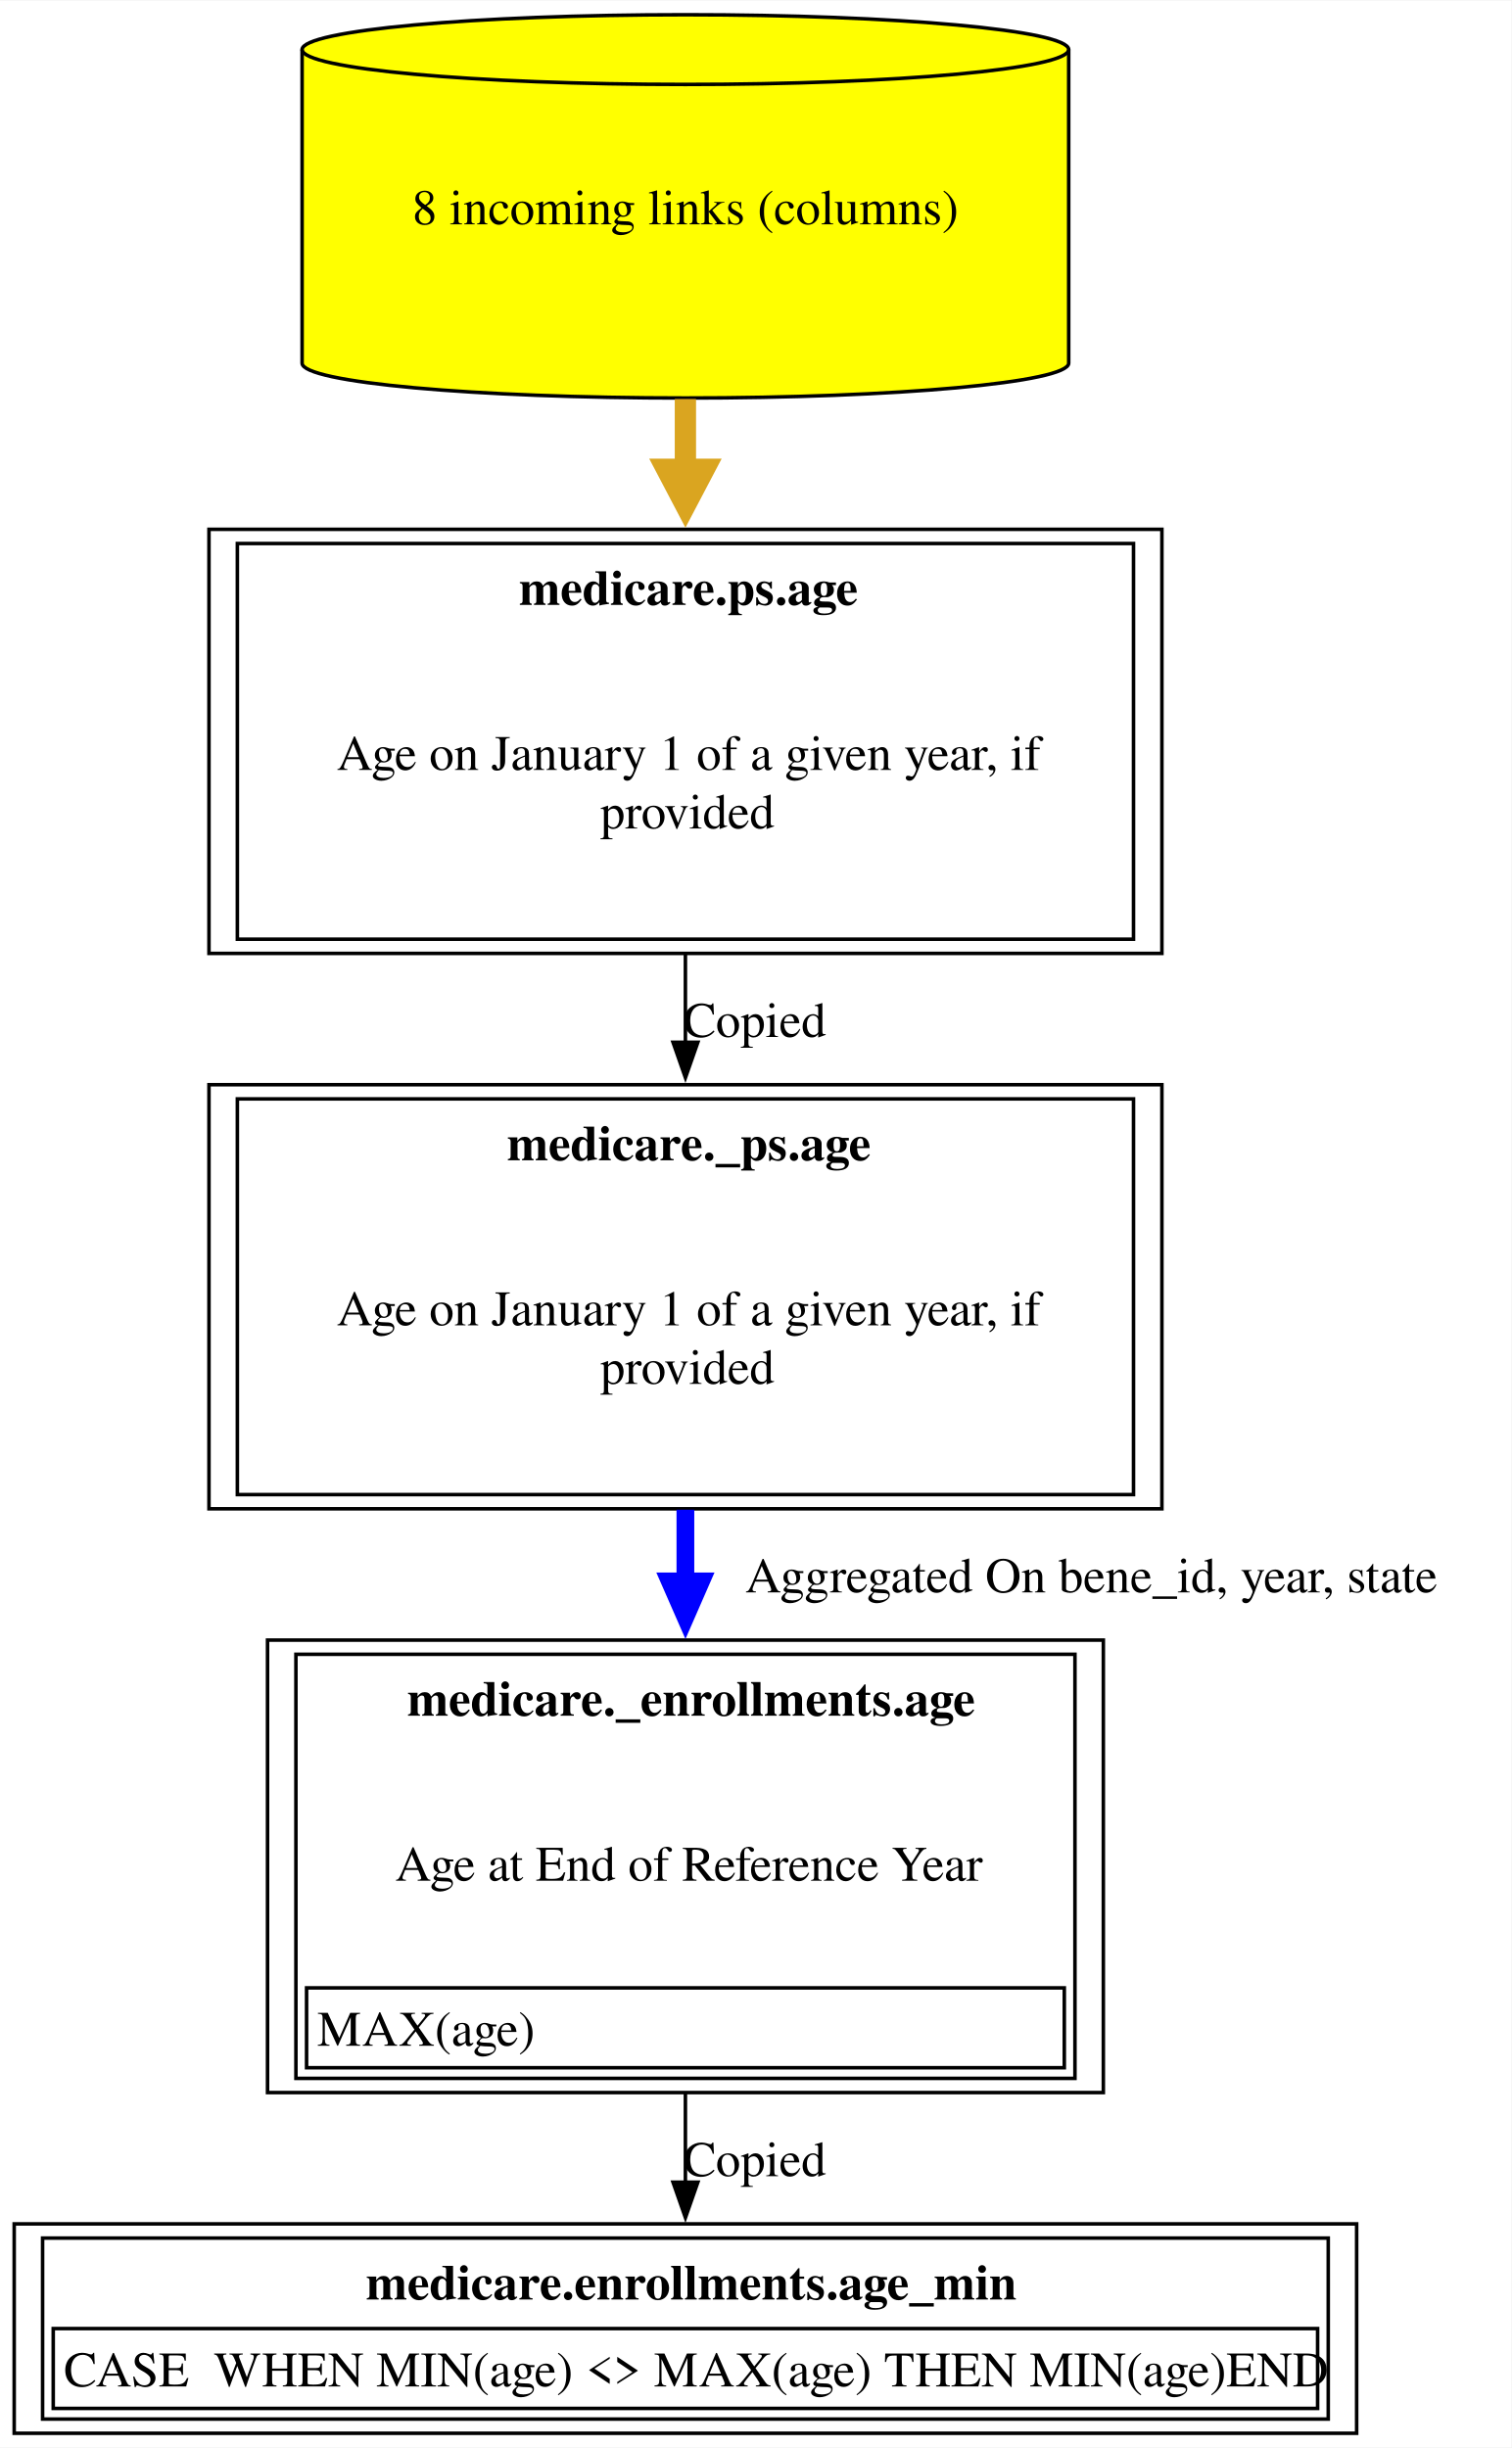
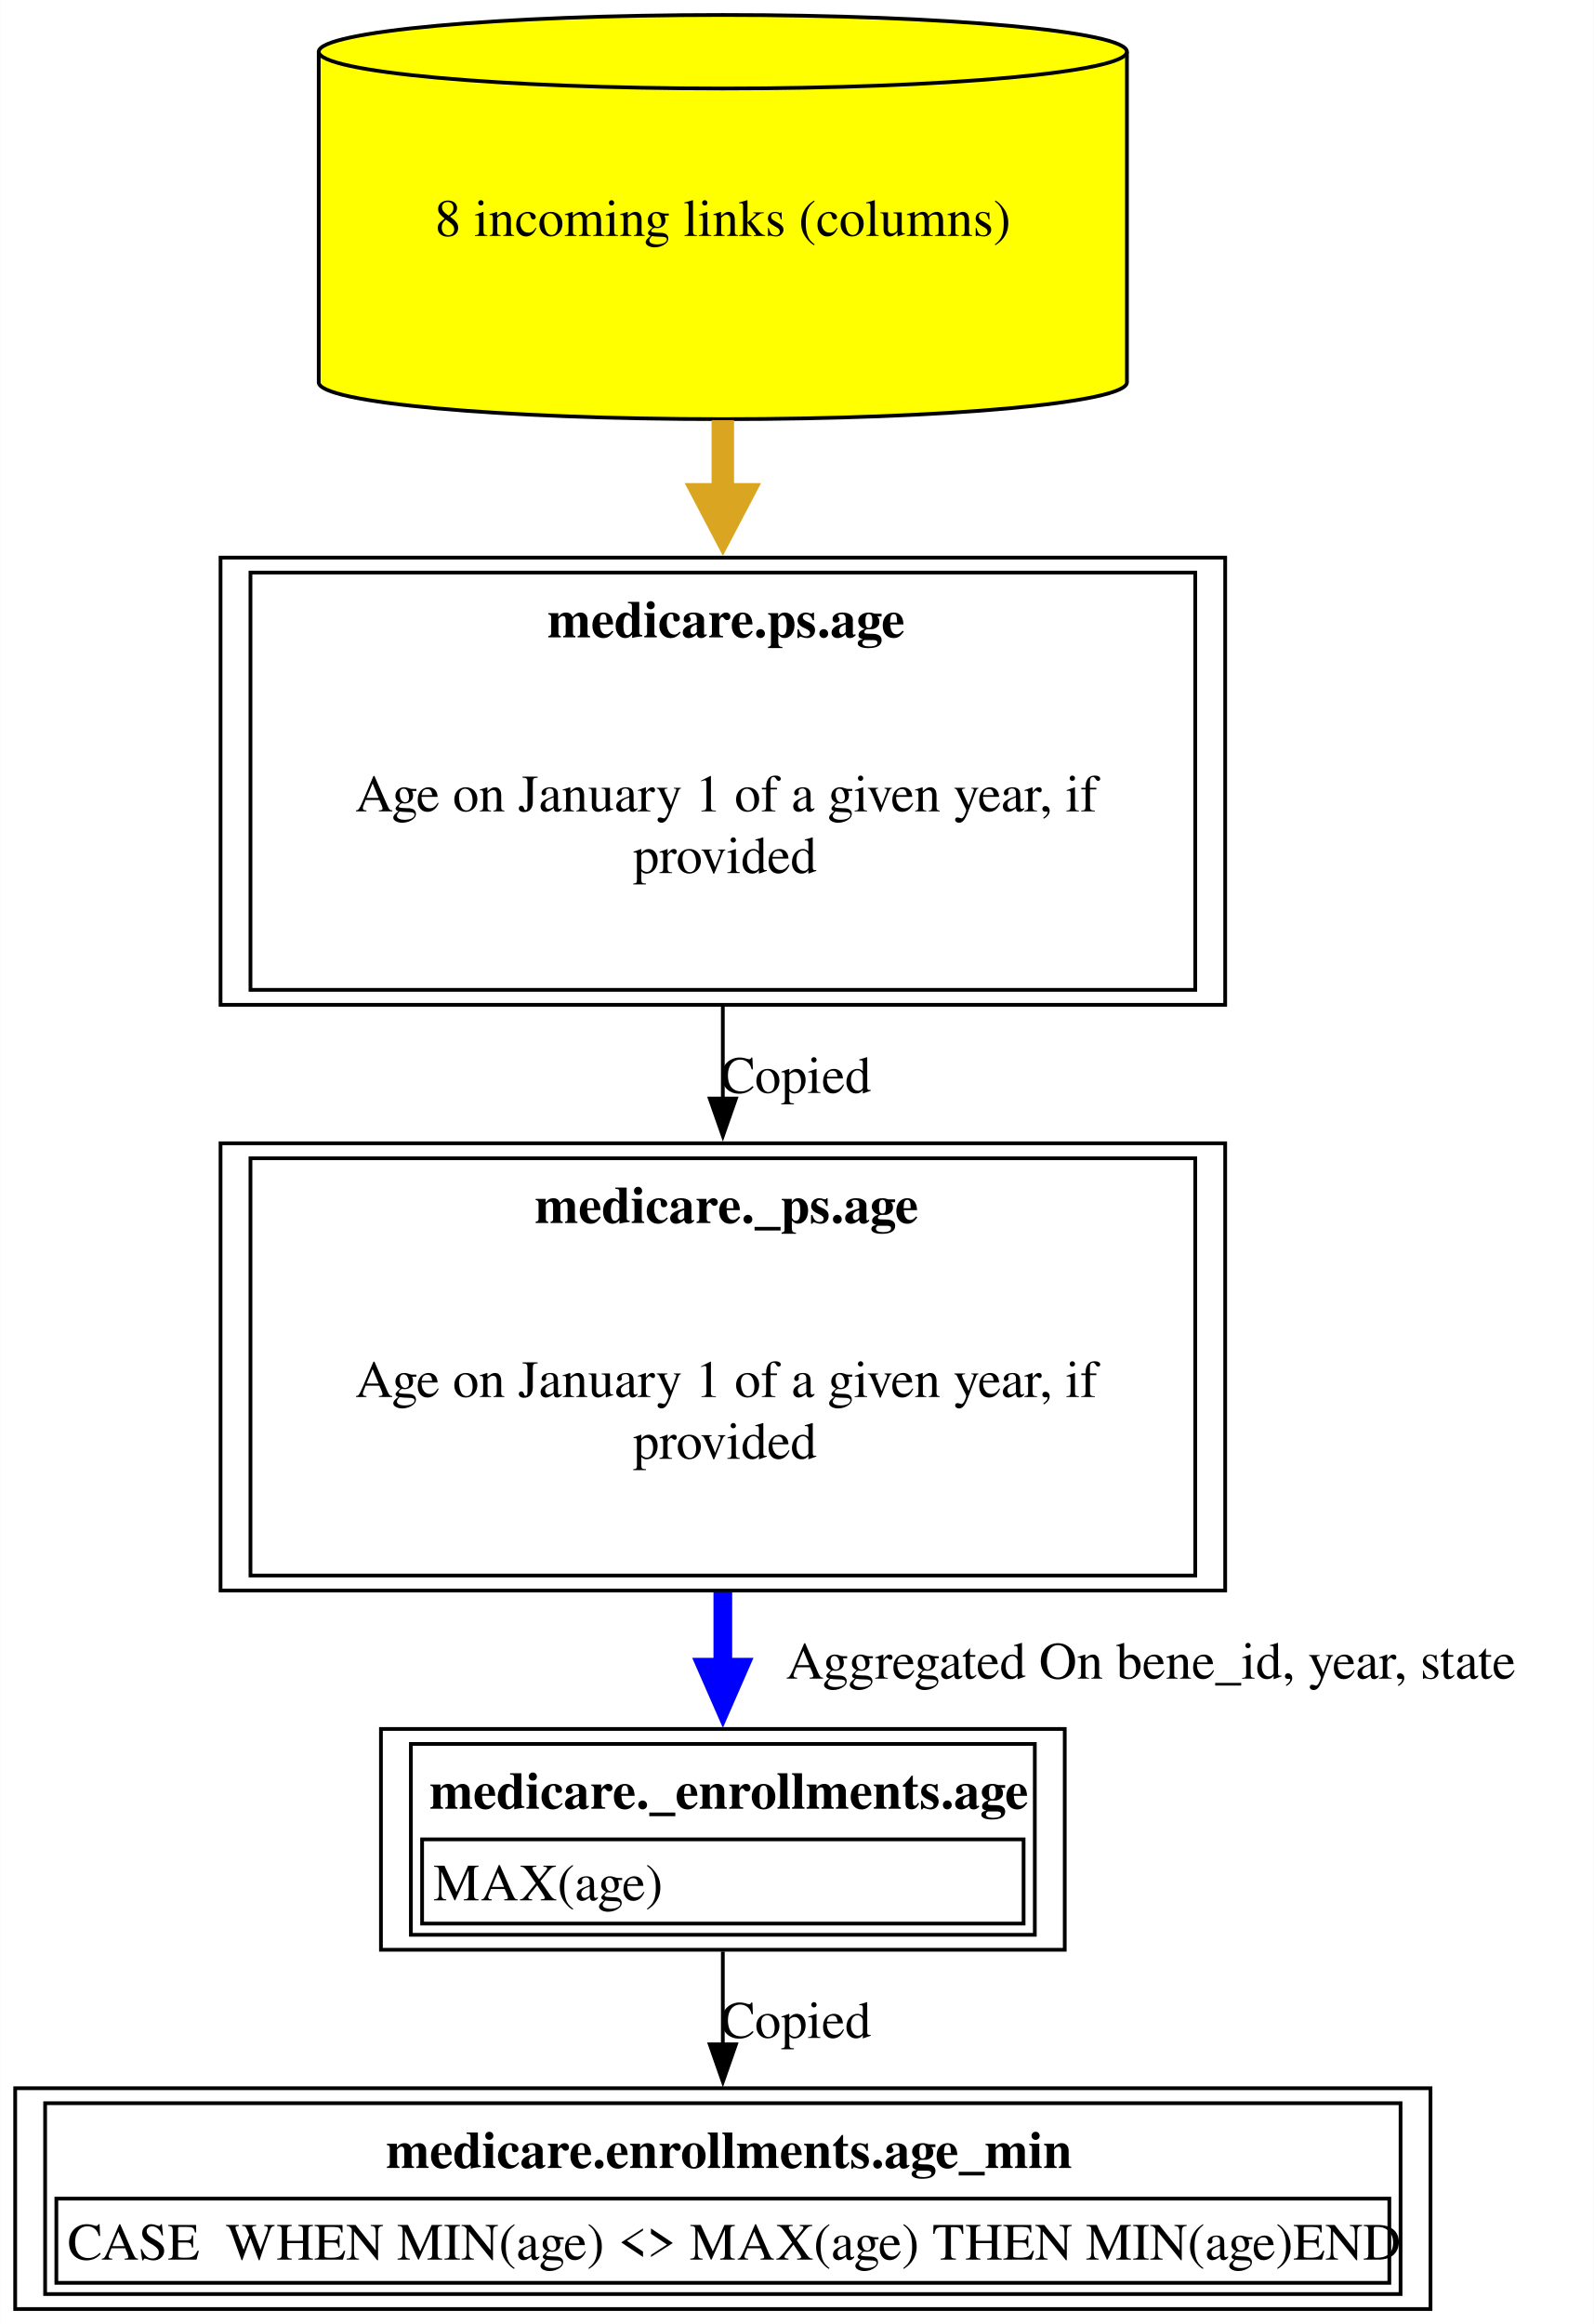
- <svg xmlns="http://www.w3.org/2000/svg" xmlns:xlink="http://www.w3.org/1999/xlink" width="426pt" height="690pt" viewBox="0.00 0.00 425.88 689.50">
-   <g id="graph0" class="graph" transform="scale(1 1) rotate(0) translate(4 685.5)">
-     <polygon fill="white" stroke="none" points="-4,4 -4,-685.5 421.88,-685.5 421.88,4 -4,4" />
+ <svg xmlns="http://www.w3.org/2000/svg" xmlns:xlink="http://www.w3.org/1999/xlink" width="426pt" height="621pt" viewBox="0.00 0.00 425.88 621.00">
+   <g id="graph0" class="graph" transform="scale(1 1) rotate(0) translate(4 617)">
+     <polygon fill="white" stroke="none" points="-4,4 -4,-617 421.88,-617 421.88,4 -4,4" />
    <g id="node1" class="node">
      <g id="a_node1">
        <a xlink:href="../medicare.enrollments/age_min.html" xlink:title="&lt;TABLE&gt;" target="_blank">
          <polygon fill="none" stroke="black" points="378.25,-59 0,-59 0,0 378.25,0 378.25,-59" />
          <text text-anchor="start" x="99.12" y="-37.7" font-family="Times,serif" font-weight="bold" font-size="14.00">medicare.enrollments.age_min</text>
          <polygon fill="none" stroke="black" points="11,-7 11,-29.5 367.25,-29.5 367.25,-7 11,-7" />
          <text text-anchor="start" x="14" y="-13.2" font-family="Times,serif" font-size="14.00">CASE  WHEN MIN(age) &lt;&gt; MAX(age) THEN MIN(age)END</text>
          <polygon fill="none" stroke="black" points="8,-4 8,-55 370.25,-55 370.25,-4 8,-4" />
        </a>
      </g>
    </g>
    <g id="node2" class="node">
      <g id="a_node2">
        <a xlink:href="../medicare._enrollments/age.html" xlink:title="&lt;TABLE&gt;" target="_blank">
-           <polygon fill="none" stroke="black" points="306.88,-223.5 71.38,-223.5 71.38,-96 306.88,-96 306.88,-223.5" />
-           <text text-anchor="start" x="110.75" y="-202.2" font-family="Times,serif" font-weight="bold" font-size="14.00">medicare._enrollments.age</text>
-           <text text-anchor="start" x="107.38" y="-155.7" font-family="Times,serif" font-size="14.00">Age at End of Reference Year</text>
-           <polygon fill="none" stroke="black" points="82.38,-103 82.38,-125.5 295.88,-125.5 295.88,-103 82.38,-103" />
-           <text text-anchor="start" x="85.38" y="-109.2" font-family="Times,serif" font-size="14.00">MAX(age)</text>
-           <polygon fill="none" stroke="black" points="79.38,-100 79.38,-219.5 298.88,-219.5 298.88,-100 79.38,-100" />
+           <polygon fill="none" stroke="black" points="280.5,-155 97.75,-155 97.75,-96 280.5,-96 280.5,-155" />
+           <text text-anchor="start" x="110.75" y="-133.7" font-family="Times,serif" font-weight="bold" font-size="14.00">medicare._enrollments.age</text>
+           <polygon fill="none" stroke="black" points="108.75,-103 108.75,-125.5 269.5,-125.5 269.5,-103 108.75,-103" />
+           <text text-anchor="start" x="111.75" y="-109.2" font-family="Times,serif" font-size="14.00">MAX(age)</text>
+           <polygon fill="none" stroke="black" points="105.75,-100 105.75,-151 272.5,-151 272.5,-100 105.75,-100" />
        </a>
      </g>
    </g>
    <g id="edge1" class="edge">
-       <path fill="none" stroke="black" d="M189.12,-95.75C189.12,-87.15 189.12,-78.53 189.12,-70.5" />
-       <polygon fill="black" stroke="black" points="192.63,-70.74 189.13,-60.74 185.63,-70.74 192.63,-70.74" />
+       <path fill="none" stroke="black" d="M189.12,-95.53C189.12,-87.68 189.12,-79.05 189.12,-70.7" />
+       <polygon fill="black" stroke="black" points="192.63,-70.73 189.13,-60.73 185.63,-70.73 192.63,-70.73" />
      <text text-anchor="middle" x="208.62" y="-72.45" font-family="Times,serif" font-size="14.00">Copied</text>
    </g>
    <g id="node3" class="node">
      <g id="a_node3">
        <a xlink:href="../medicare._ps/age.html" xlink:title="&lt;TABLE&gt;" target="_blank">
-           <polygon fill="none" stroke="black" points="323.38,-380 54.88,-380 54.88,-260.5 323.38,-260.5 323.38,-380" />
-           <text text-anchor="start" x="138.88" y="-358.7" font-family="Times,serif" font-weight="bold" font-size="14.00">medicare._ps.age</text>
-           <text text-anchor="start" x="90.88" y="-312.2" font-family="Times,serif" font-size="14.00">Age on January 1 of a given year, if</text>
-           <text text-anchor="start" x="165.12" y="-295.7" font-family="Times,serif" font-size="14.00">provided</text>
-           <polygon fill="none" stroke="black" points="62.88,-264.5 62.88,-376 315.38,-376 315.38,-264.5 62.88,-264.5" />
+           <polygon fill="none" stroke="black" points="323.38,-311.5 54.88,-311.5 54.88,-192 323.38,-192 323.38,-311.5" />
+           <text text-anchor="start" x="138.88" y="-290.2" font-family="Times,serif" font-weight="bold" font-size="14.00">medicare._ps.age</text>
+           <text text-anchor="start" x="90.88" y="-243.7" font-family="Times,serif" font-size="14.00">Age on January 1 of a given year, if</text>
+           <text text-anchor="start" x="165.12" y="-227.2" font-family="Times,serif" font-size="14.00">provided</text>
+           <polygon fill="none" stroke="black" points="62.88,-196 62.88,-307.5 315.38,-307.5 315.38,-196 62.88,-196" />
        </a>
      </g>
    </g>
    <g id="edge2" class="edge">
-       <path fill="none" stroke="blue" stroke-width="5" d="M189.12,-260.23C189.12,-253.55 189.12,-246.66 189.12,-239.77" />
-       <polygon fill="blue" stroke="blue" stroke-width="5" points="193.5,-240.04 189.13,-230.04 184.75,-240.04 193.5,-240.04" />
-       <text text-anchor="middle" x="303.5" y="-236.95" font-family="Times,serif" font-size="14.00">	  Aggregated On bene_id, year, state</text>
+       <path fill="none" stroke="blue" stroke-width="5" d="M189.12,-191.54C189.12,-184.73 189.12,-177.88 189.12,-171.31" />
+       <polygon fill="blue" stroke="blue" stroke-width="5" points="193.5,-171.51 189.13,-161.51 184.75,-171.51 193.5,-171.51" />
+       <text text-anchor="middle" x="303.5" y="-168.45" font-family="Times,serif" font-size="14.00">	  Aggregated On bene_id, year, state</text>
    </g>
    <g id="node4" class="node">
      <g id="a_node4">
        <a xlink:href="../medicare.ps/age.html" xlink:title="&lt;TABLE&gt;" target="_blank">
-           <polygon fill="none" stroke="black" points="323.38,-536.5 54.88,-536.5 54.88,-417 323.38,-417 323.38,-536.5" />
-           <text text-anchor="start" x="142.25" y="-515.2" font-family="Times,serif" font-weight="bold" font-size="14.00">medicare.ps.age</text>
-           <text text-anchor="start" x="90.88" y="-468.7" font-family="Times,serif" font-size="14.00">Age on January 1 of a given year, if</text>
-           <text text-anchor="start" x="165.12" y="-452.2" font-family="Times,serif" font-size="14.00">provided</text>
-           <polygon fill="none" stroke="black" points="62.88,-421 62.88,-532.5 315.38,-532.5 315.38,-421 62.88,-421" />
+           <polygon fill="none" stroke="black" points="323.38,-468 54.88,-468 54.88,-348.5 323.38,-348.5 323.38,-468" />
+           <text text-anchor="start" x="142.25" y="-446.7" font-family="Times,serif" font-weight="bold" font-size="14.00">medicare.ps.age</text>
+           <text text-anchor="start" x="90.88" y="-400.2" font-family="Times,serif" font-size="14.00">Age on January 1 of a given year, if</text>
+           <text text-anchor="start" x="165.12" y="-383.7" font-family="Times,serif" font-size="14.00">provided</text>
+           <polygon fill="none" stroke="black" points="62.88,-352.5 62.88,-464 315.38,-464 315.38,-352.5 62.88,-352.5" />
        </a>
      </g>
    </g>
    <g id="edge3" class="edge">
-       <path fill="none" stroke="black" d="M189.12,-416.9C189.12,-408.69 189.12,-400.19 189.12,-391.79" />
-       <polygon fill="black" stroke="black" points="192.63,-391.96 189.13,-381.96 185.63,-391.96 192.63,-391.96" />
-       <text text-anchor="middle" x="208.62" y="-393.45" font-family="Times,serif" font-size="14.00">Copied</text>
+       <path fill="none" stroke="black" d="M189.12,-348.4C189.12,-340.19 189.12,-331.69 189.12,-323.29" />
+       <polygon fill="black" stroke="black" points="192.63,-323.46 189.13,-313.46 185.63,-323.46 192.63,-323.46" />
+       <text text-anchor="middle" x="208.62" y="-324.95" font-family="Times,serif" font-size="14.00">Copied</text>
    </g>
    <g id="node5" class="node">
      <g id="a_node5">
        <a xlink:href="../medicare.ps/age.html" xlink:title="8 incoming links (columns)" target="_blank">
-           <path fill="yellow" stroke="black" d="M297.12,-671.68C297.12,-677.1 248.72,-681.5 189.12,-681.5 129.53,-681.5 81.12,-677.1 81.12,-671.68 81.12,-671.68 81.12,-583.32 81.12,-583.32 81.12,-577.9 129.53,-573.5 189.12,-573.5 248.72,-573.5 297.12,-577.9 297.12,-583.32 297.12,-583.32 297.12,-671.68 297.12,-671.68" />
-           <path fill="none" stroke="black" d="M297.12,-671.68C297.12,-666.26 248.72,-661.86 189.12,-661.86 129.53,-661.86 81.12,-666.26 81.12,-671.68" />
-           <text text-anchor="middle" x="189.12" y="-622.45" font-family="Times,serif" font-size="14.00">8 incoming links (columns)</text>
+           <path fill="yellow" stroke="black" d="M297.12,-603.18C297.12,-608.6 248.72,-613 189.12,-613 129.53,-613 81.12,-608.6 81.12,-603.18 81.12,-603.18 81.12,-514.82 81.12,-514.82 81.12,-509.4 129.53,-505 189.12,-505 248.72,-505 297.12,-509.4 297.12,-514.82 297.12,-514.82 297.12,-603.18 297.12,-603.18" />
+           <path fill="none" stroke="black" d="M297.12,-603.18C297.12,-597.76 248.72,-593.36 189.12,-593.36 129.53,-593.36 81.12,-597.76 81.12,-603.18" />
+           <text text-anchor="middle" x="189.12" y="-553.95" font-family="Times,serif" font-size="14.00">8 incoming links (columns)</text>
        </a>
      </g>
    </g>
    <g id="edge4" class="edge">
-       <path fill="none" stroke="goldenrod" stroke-width="6" d="M189.12,-573.22C189.12,-566.7 189.12,-559.94 189.12,-553.18" />
-       <polygon fill="goldenrod" stroke="goldenrod" stroke-width="6" points="194.38,-553.42 189.13,-543.42 183.88,-553.42 194.38,-553.42" />
+       <path fill="none" stroke="goldenrod" stroke-width="6" d="M189.12,-504.72C189.12,-498.2 189.12,-491.44 189.12,-484.68" />
+       <polygon fill="goldenrod" stroke="goldenrod" stroke-width="6" points="194.38,-484.92 189.13,-474.92 183.88,-484.92 194.38,-484.92" />
    </g>
  </g>
</svg>
